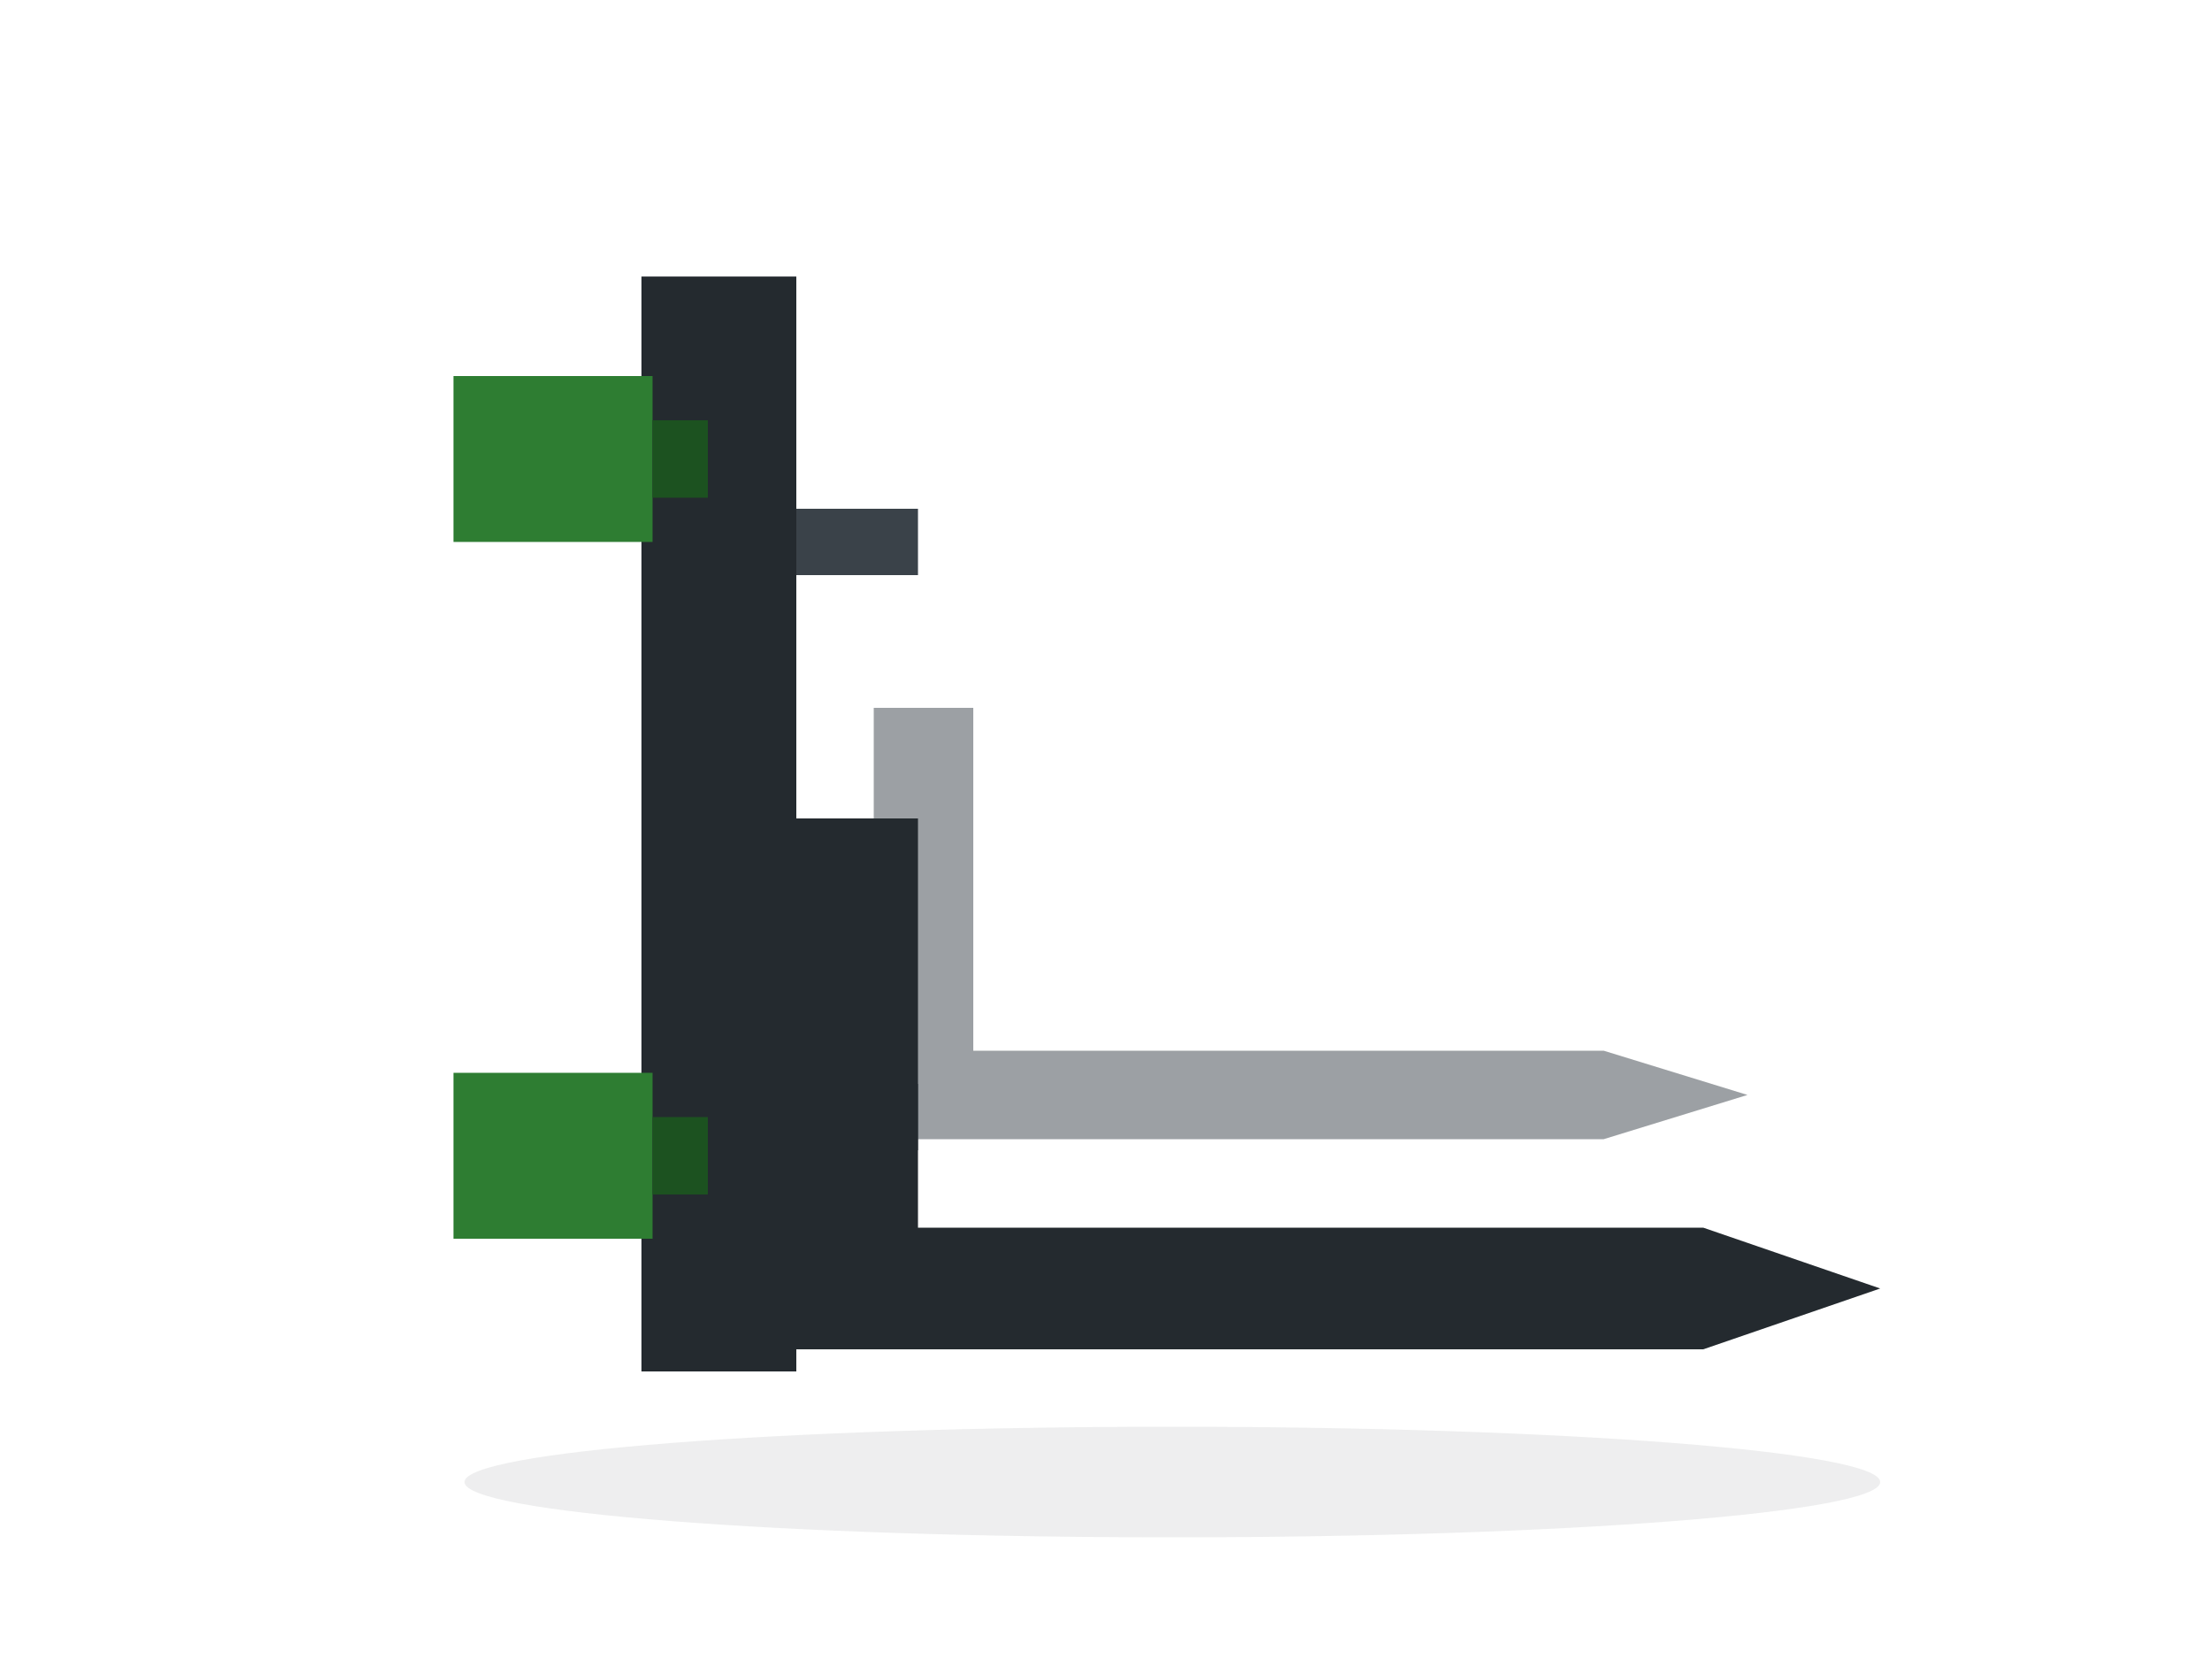
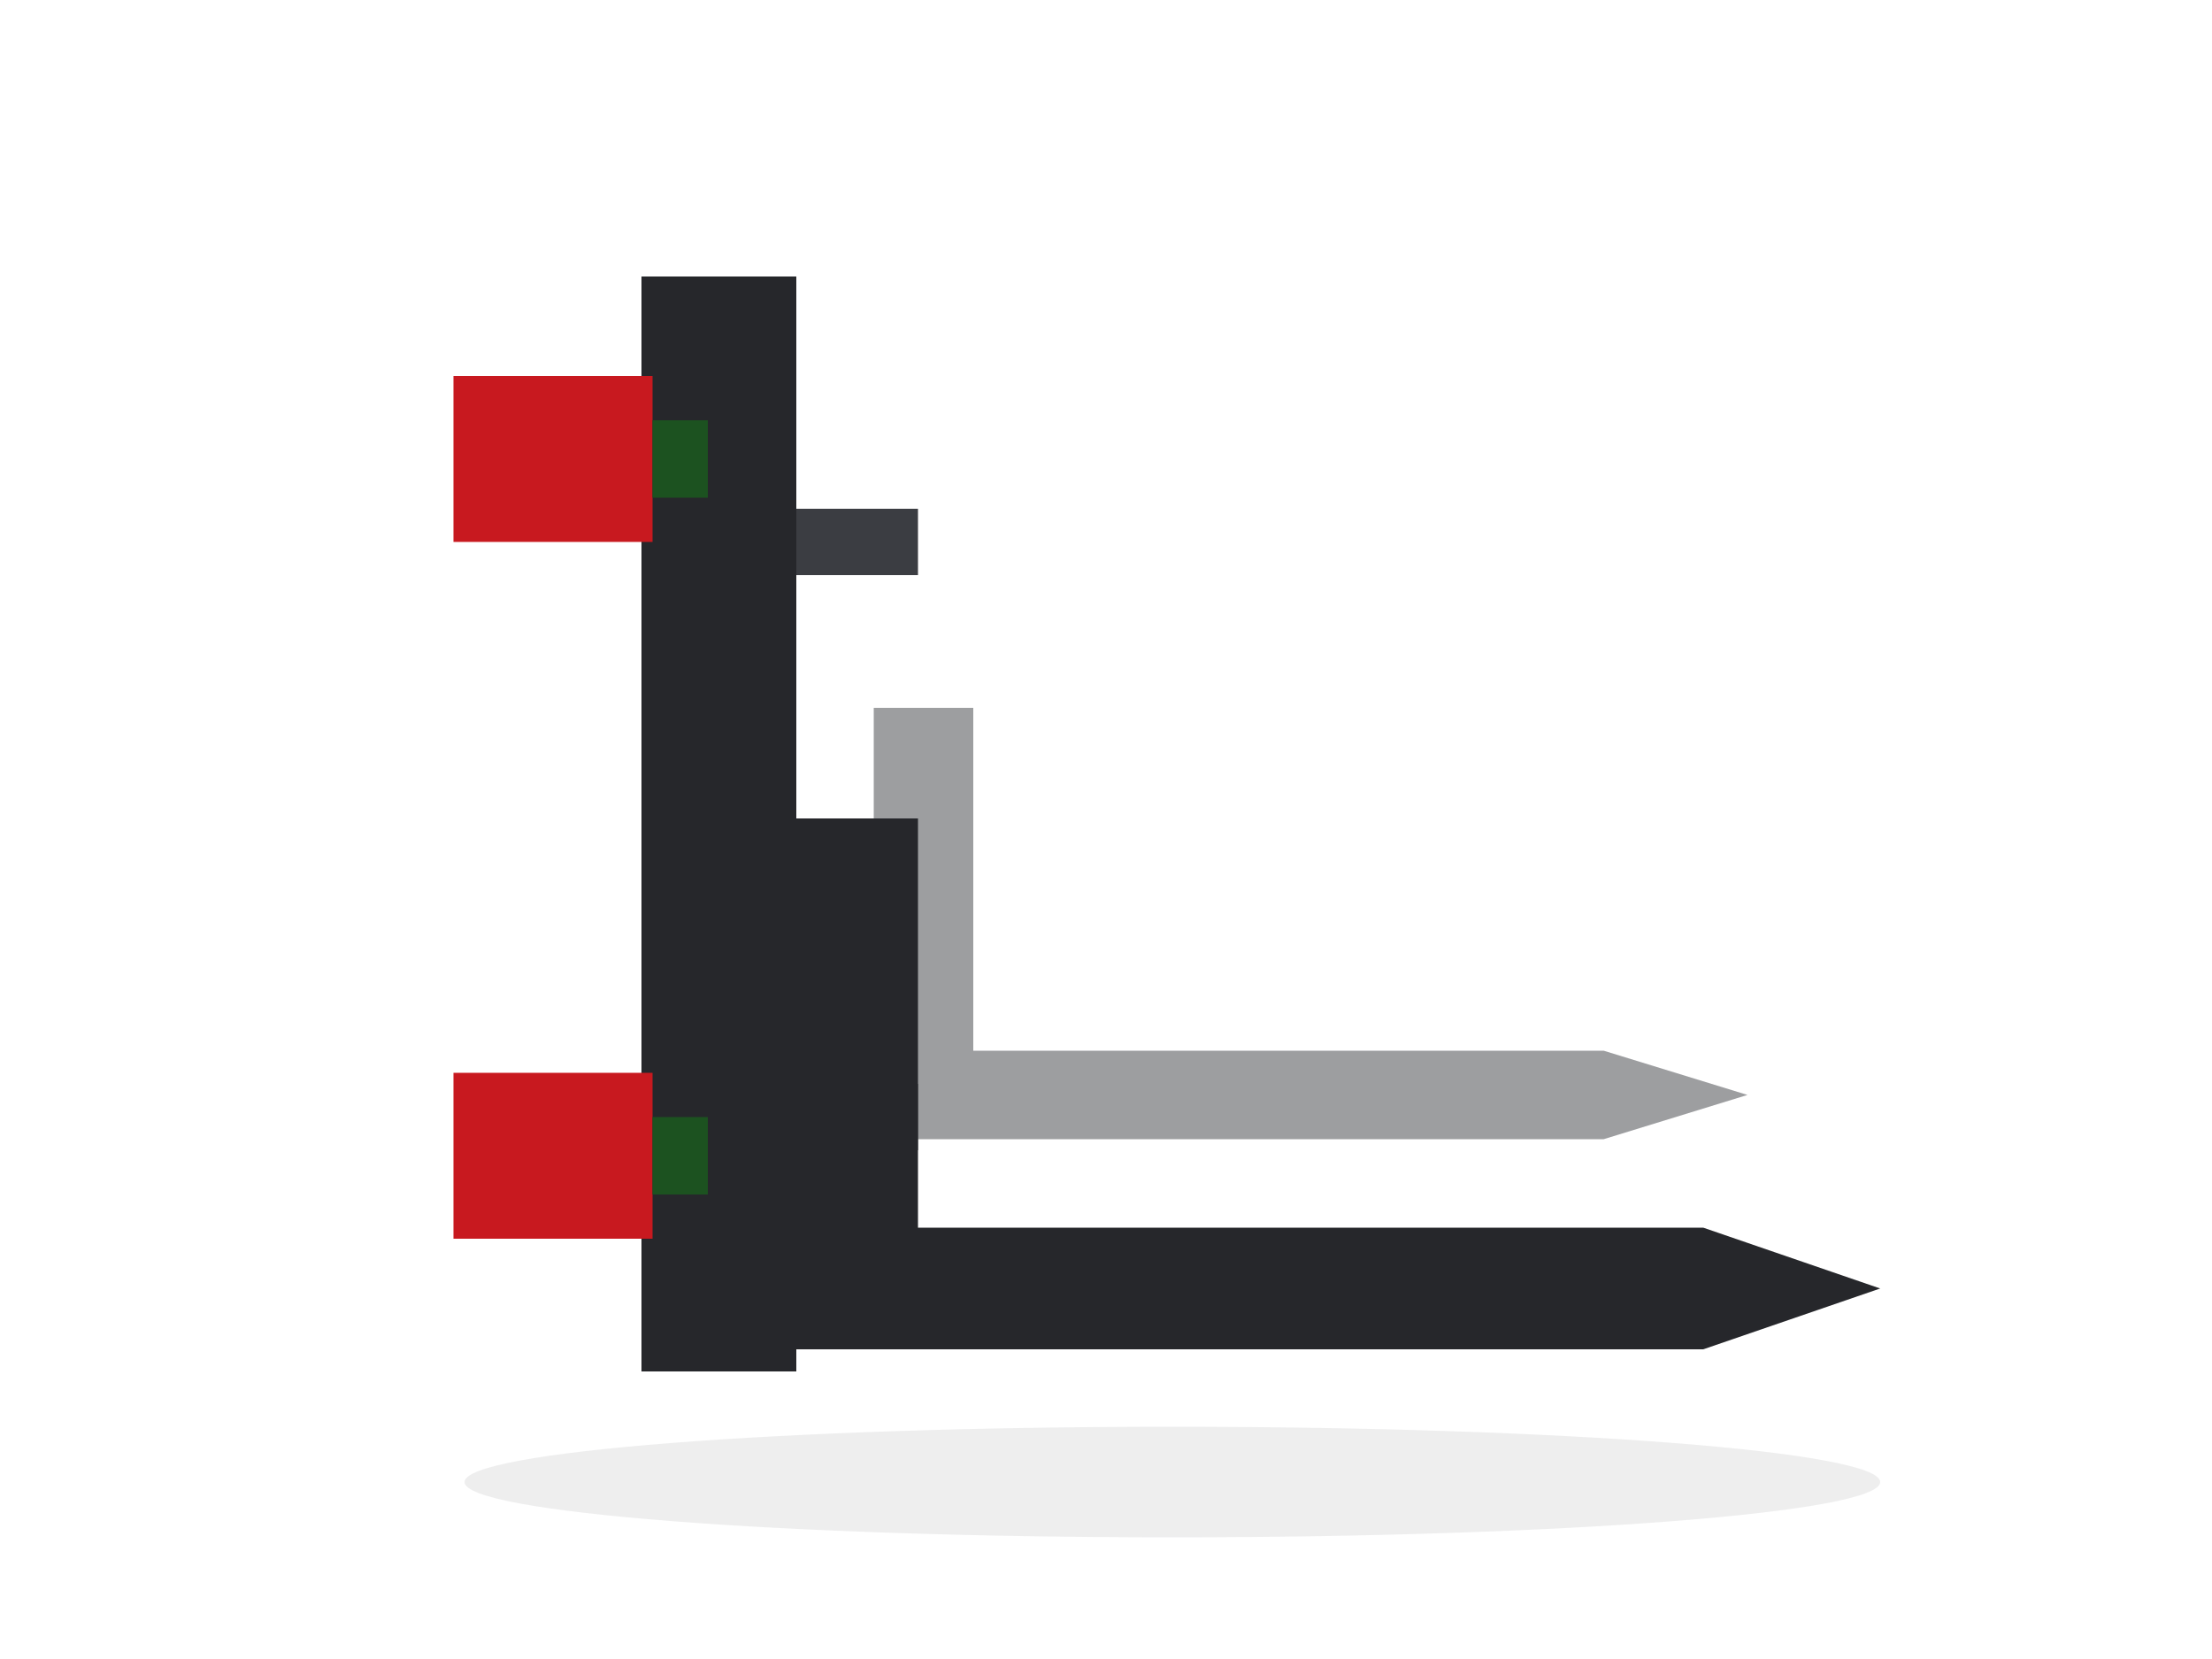
<svg xmlns="http://www.w3.org/2000/svg" viewBox="0 0 400 300" fill="none" role="img" aria-label="Paletizační vidle">
-   <ellipse cx="212" cy="268" rx="128" ry="10" fill="#242A2F" opacity=".08" />
-   <g fill="#3A4249" opacity=".5">
+   <ellipse cx="212" cy="268" rx="128" ry="10" fill="#26272B" opacity=".08" />
+   <g fill="#3B3D42" opacity=".5">
    <path d="M158 128h18v76h-18z" />
    <path d="M158 190h132l26 8-26 8H158z" />
  </g>
-   <path d="M116 50h28v198h-28z" fill="#242A2F" />
-   <path d="M144 92h22v12h-22zM144 196h22v12h-22z" fill="#3A4249" />
-   <g fill="#242A2F">
+   <path d="M116 50h28v198h-28z" fill="#26272B" />
+   <path d="M144 92h22v12h-22zM144 196h22v12h-22z" fill="#3B3D42" />
+   <g fill="#26272B">
    <path d="M144 148h22v96h-22z" />
    <path d="M144 222h164l32 11-32 11H144z" />
  </g>
-   <path d="M82 68h36v30H82zM82 194h36v30H82z" fill="#2E7D32" />
+   <path d="M82 68h36v30H82zM82 194h36v30H82z" fill="#C8191F" />
  <path d="M118 76h10v14h-10zM118 202h10v14h-10z" fill="#1C5220" />
</svg>
